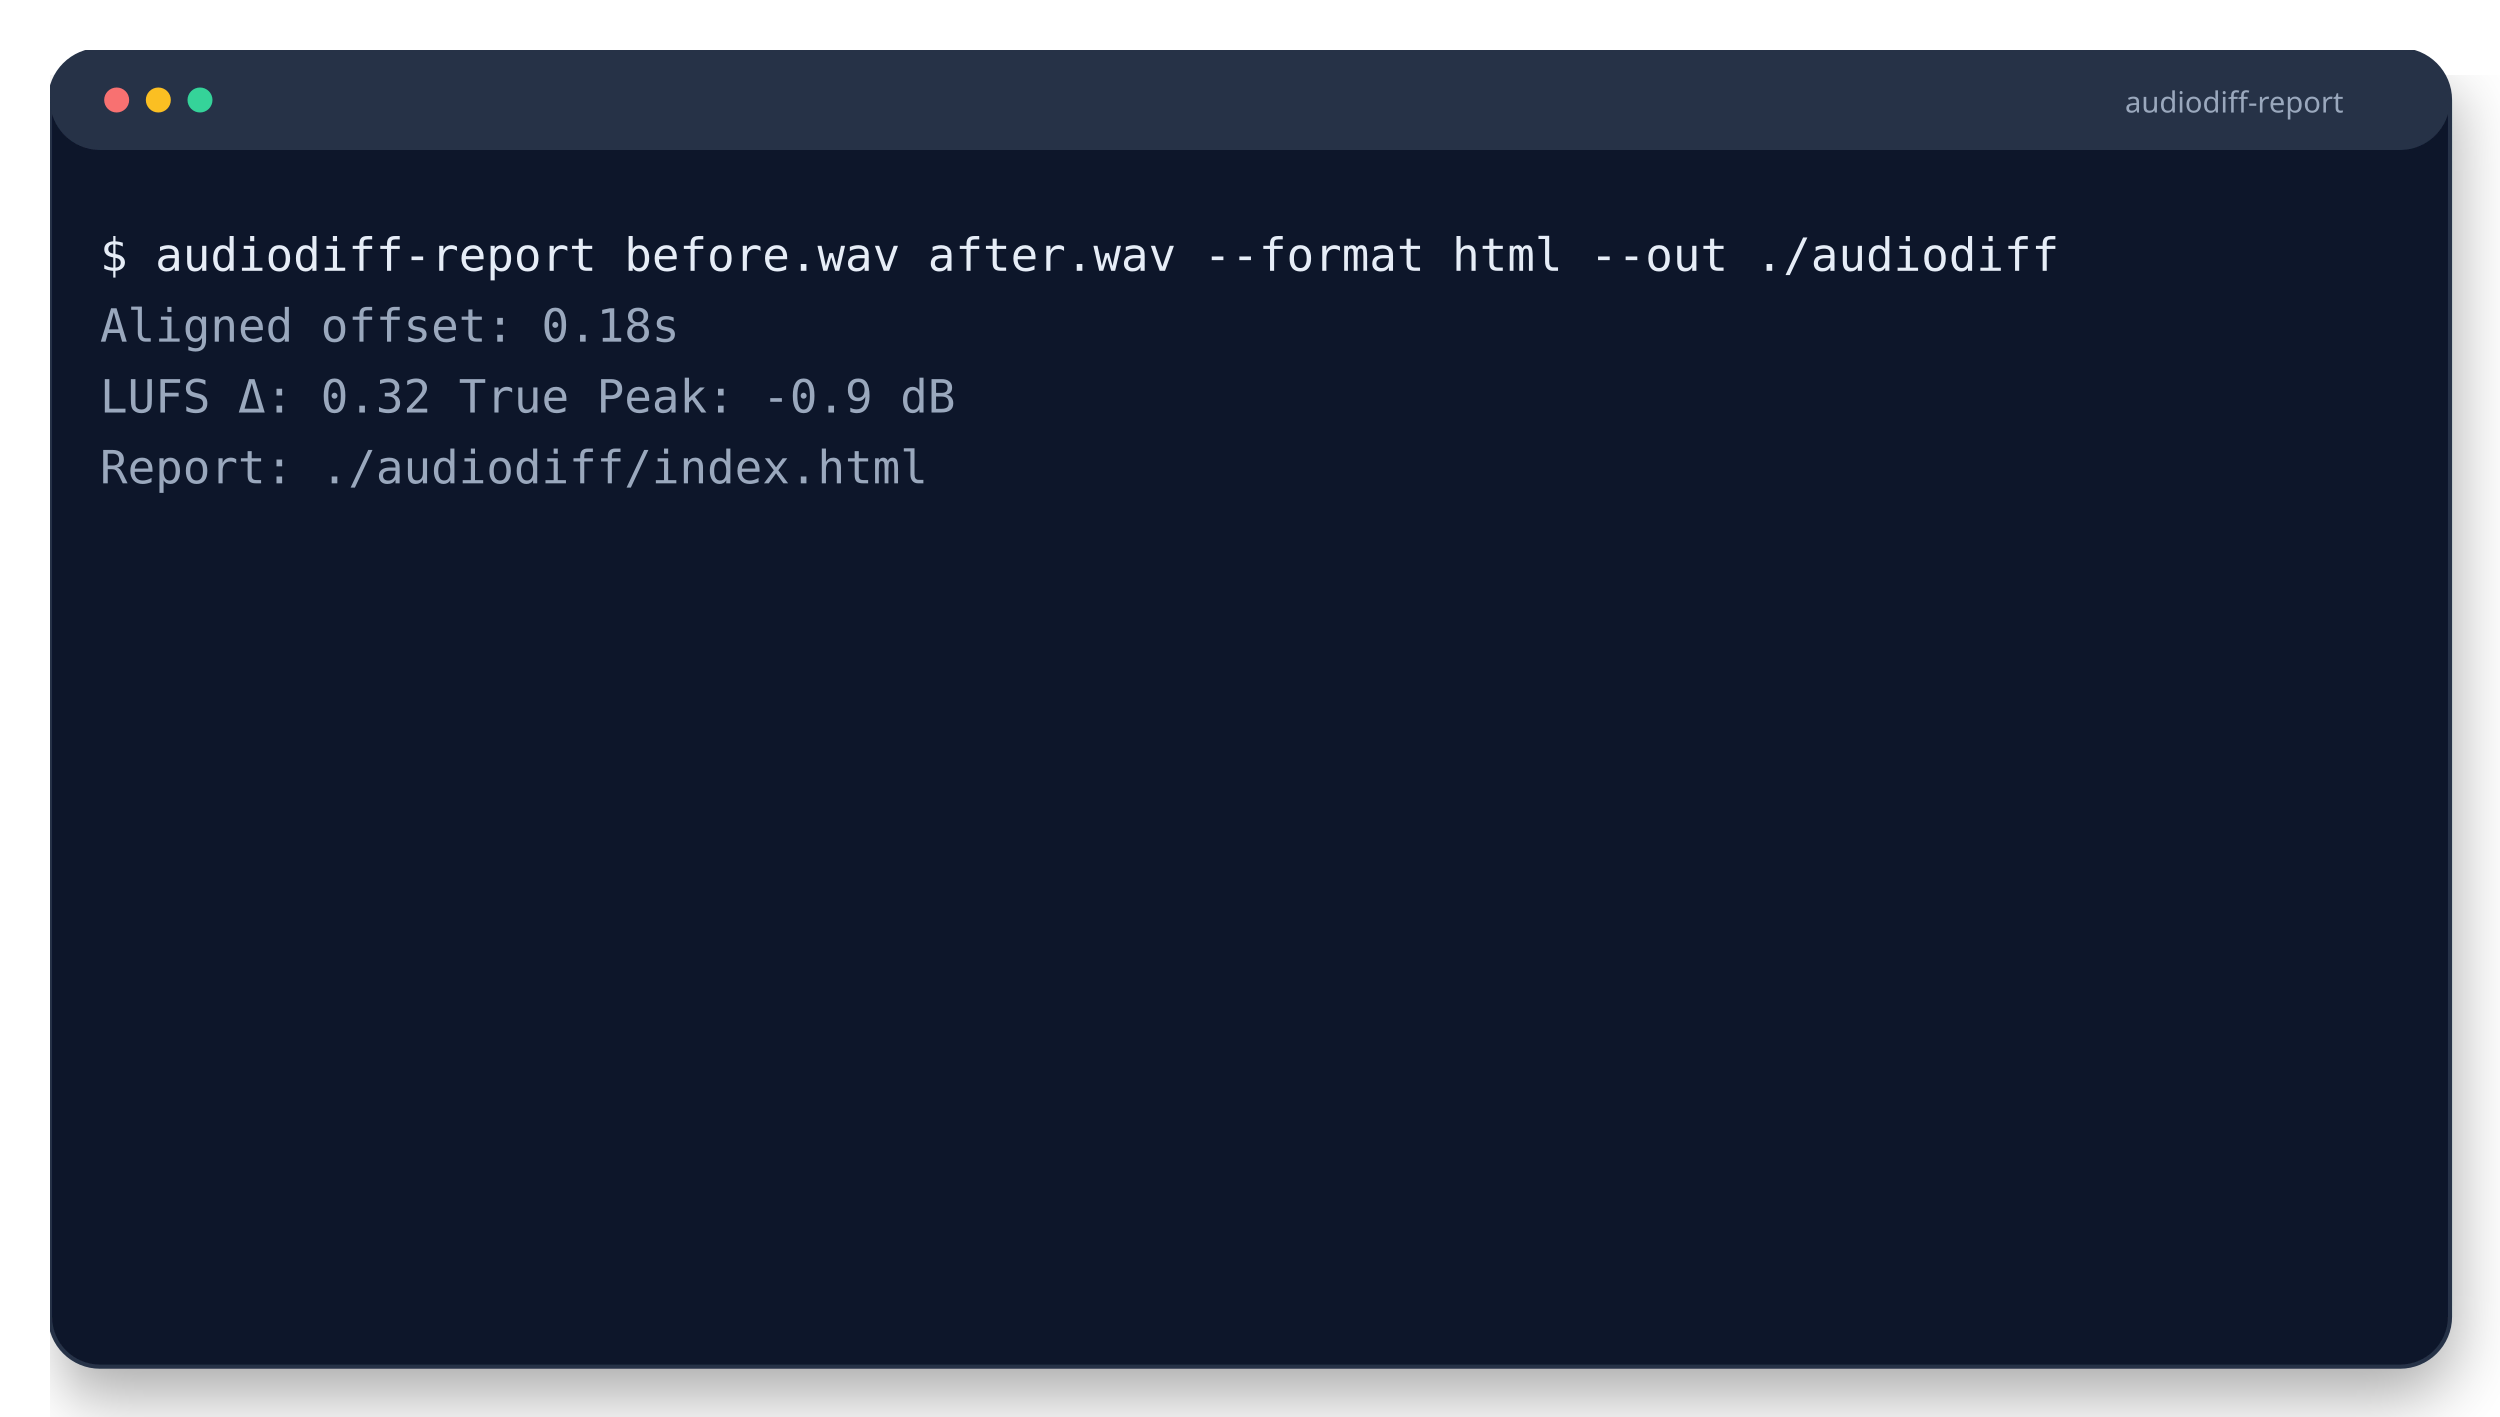
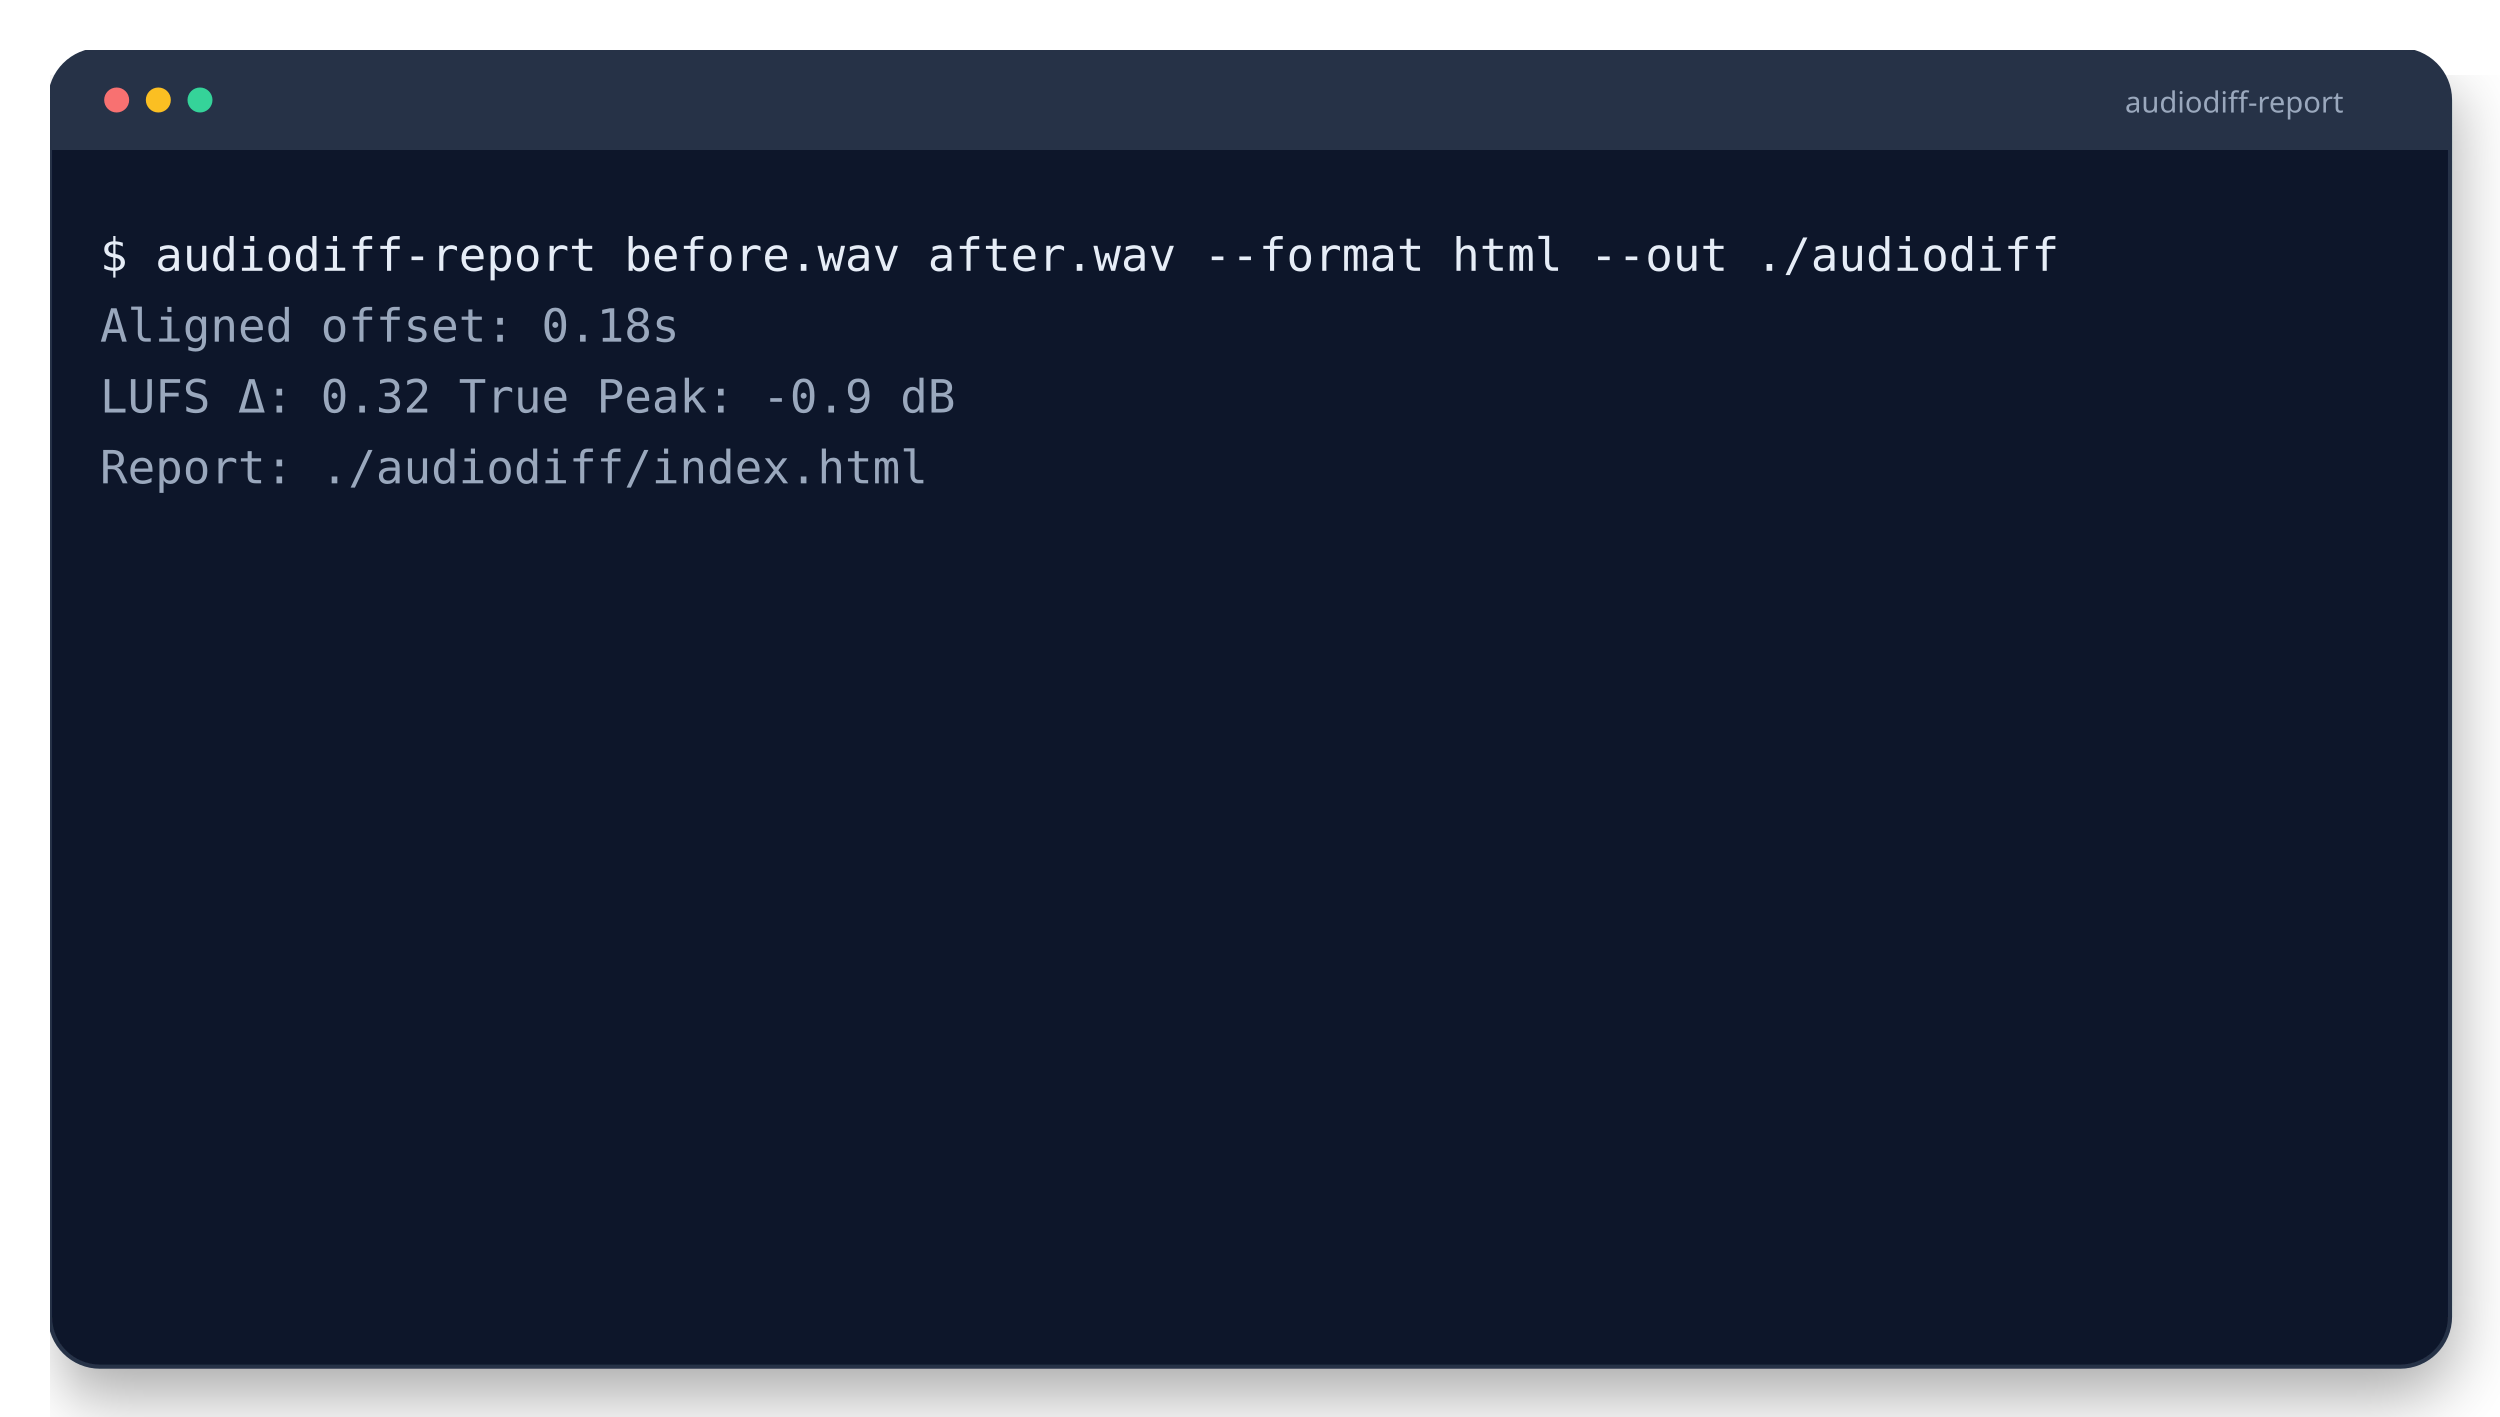
<svg xmlns="http://www.w3.org/2000/svg" width="1200" height="680" fill="none" style="color-scheme:light dark" viewBox="0 0 1200 680">
  <style>text{font-family:"Space Grotesk","Sora","IBM Plex Sans",sans-serif}.mono{font-family:"IBM Plex Mono","JetBrains Mono",monospace}</style>
  <defs>
    <filter id="shadow" width="200%" height="200%" x="0" y="0">
      <feDropShadow dx="0" dy="12" flood-color="#000" flood-opacity=".35" stdDeviation="16" />
    </filter>
  </defs>
  <g filter="url(#shadow)">
    <rect width="1152" height="632" x="24" y="24" fill="#0F172A" stroke="#253147" stroke-width="2" rx="24" />
-     <rect width="1152" height="48" x="24" y="24" fill="#253147" rx="24" />
+     <path fill="#253147" d="M48 24h1104a24 24 0 0 1 24 24v24H24V48a24 24 0 0 1 24-24" />
    <circle cx="56" cy="48" r="6" fill="#F87171" />
    <circle cx="76" cy="48" r="6" fill="#FBBF24" />
    <circle cx="96" cy="48" r="6" fill="#34D399" />
  </g>
  <text x="1020" y="54" fill="#9AA8BD" font-size="14">audiodiff-report</text>
  <text x="48" y="130" fill="#E6EDF7" class="mono" font-size="22">$ audiodiff-report before.wav after.wav --format html --out ./audiodiff</text>
  <text x="48" y="164" fill="#9AA8BD" class="mono" font-size="22">Aligned offset: 0.18s</text>
  <text x="48" y="198" fill="#9AA8BD" class="mono" font-size="22">LUFS Δ: 0.32  True Peak: -0.9 dB</text>
  <text x="48" y="232" fill="#9AA8BD" class="mono" font-size="22">Report: ./audiodiff/index.html</text>
</svg>
